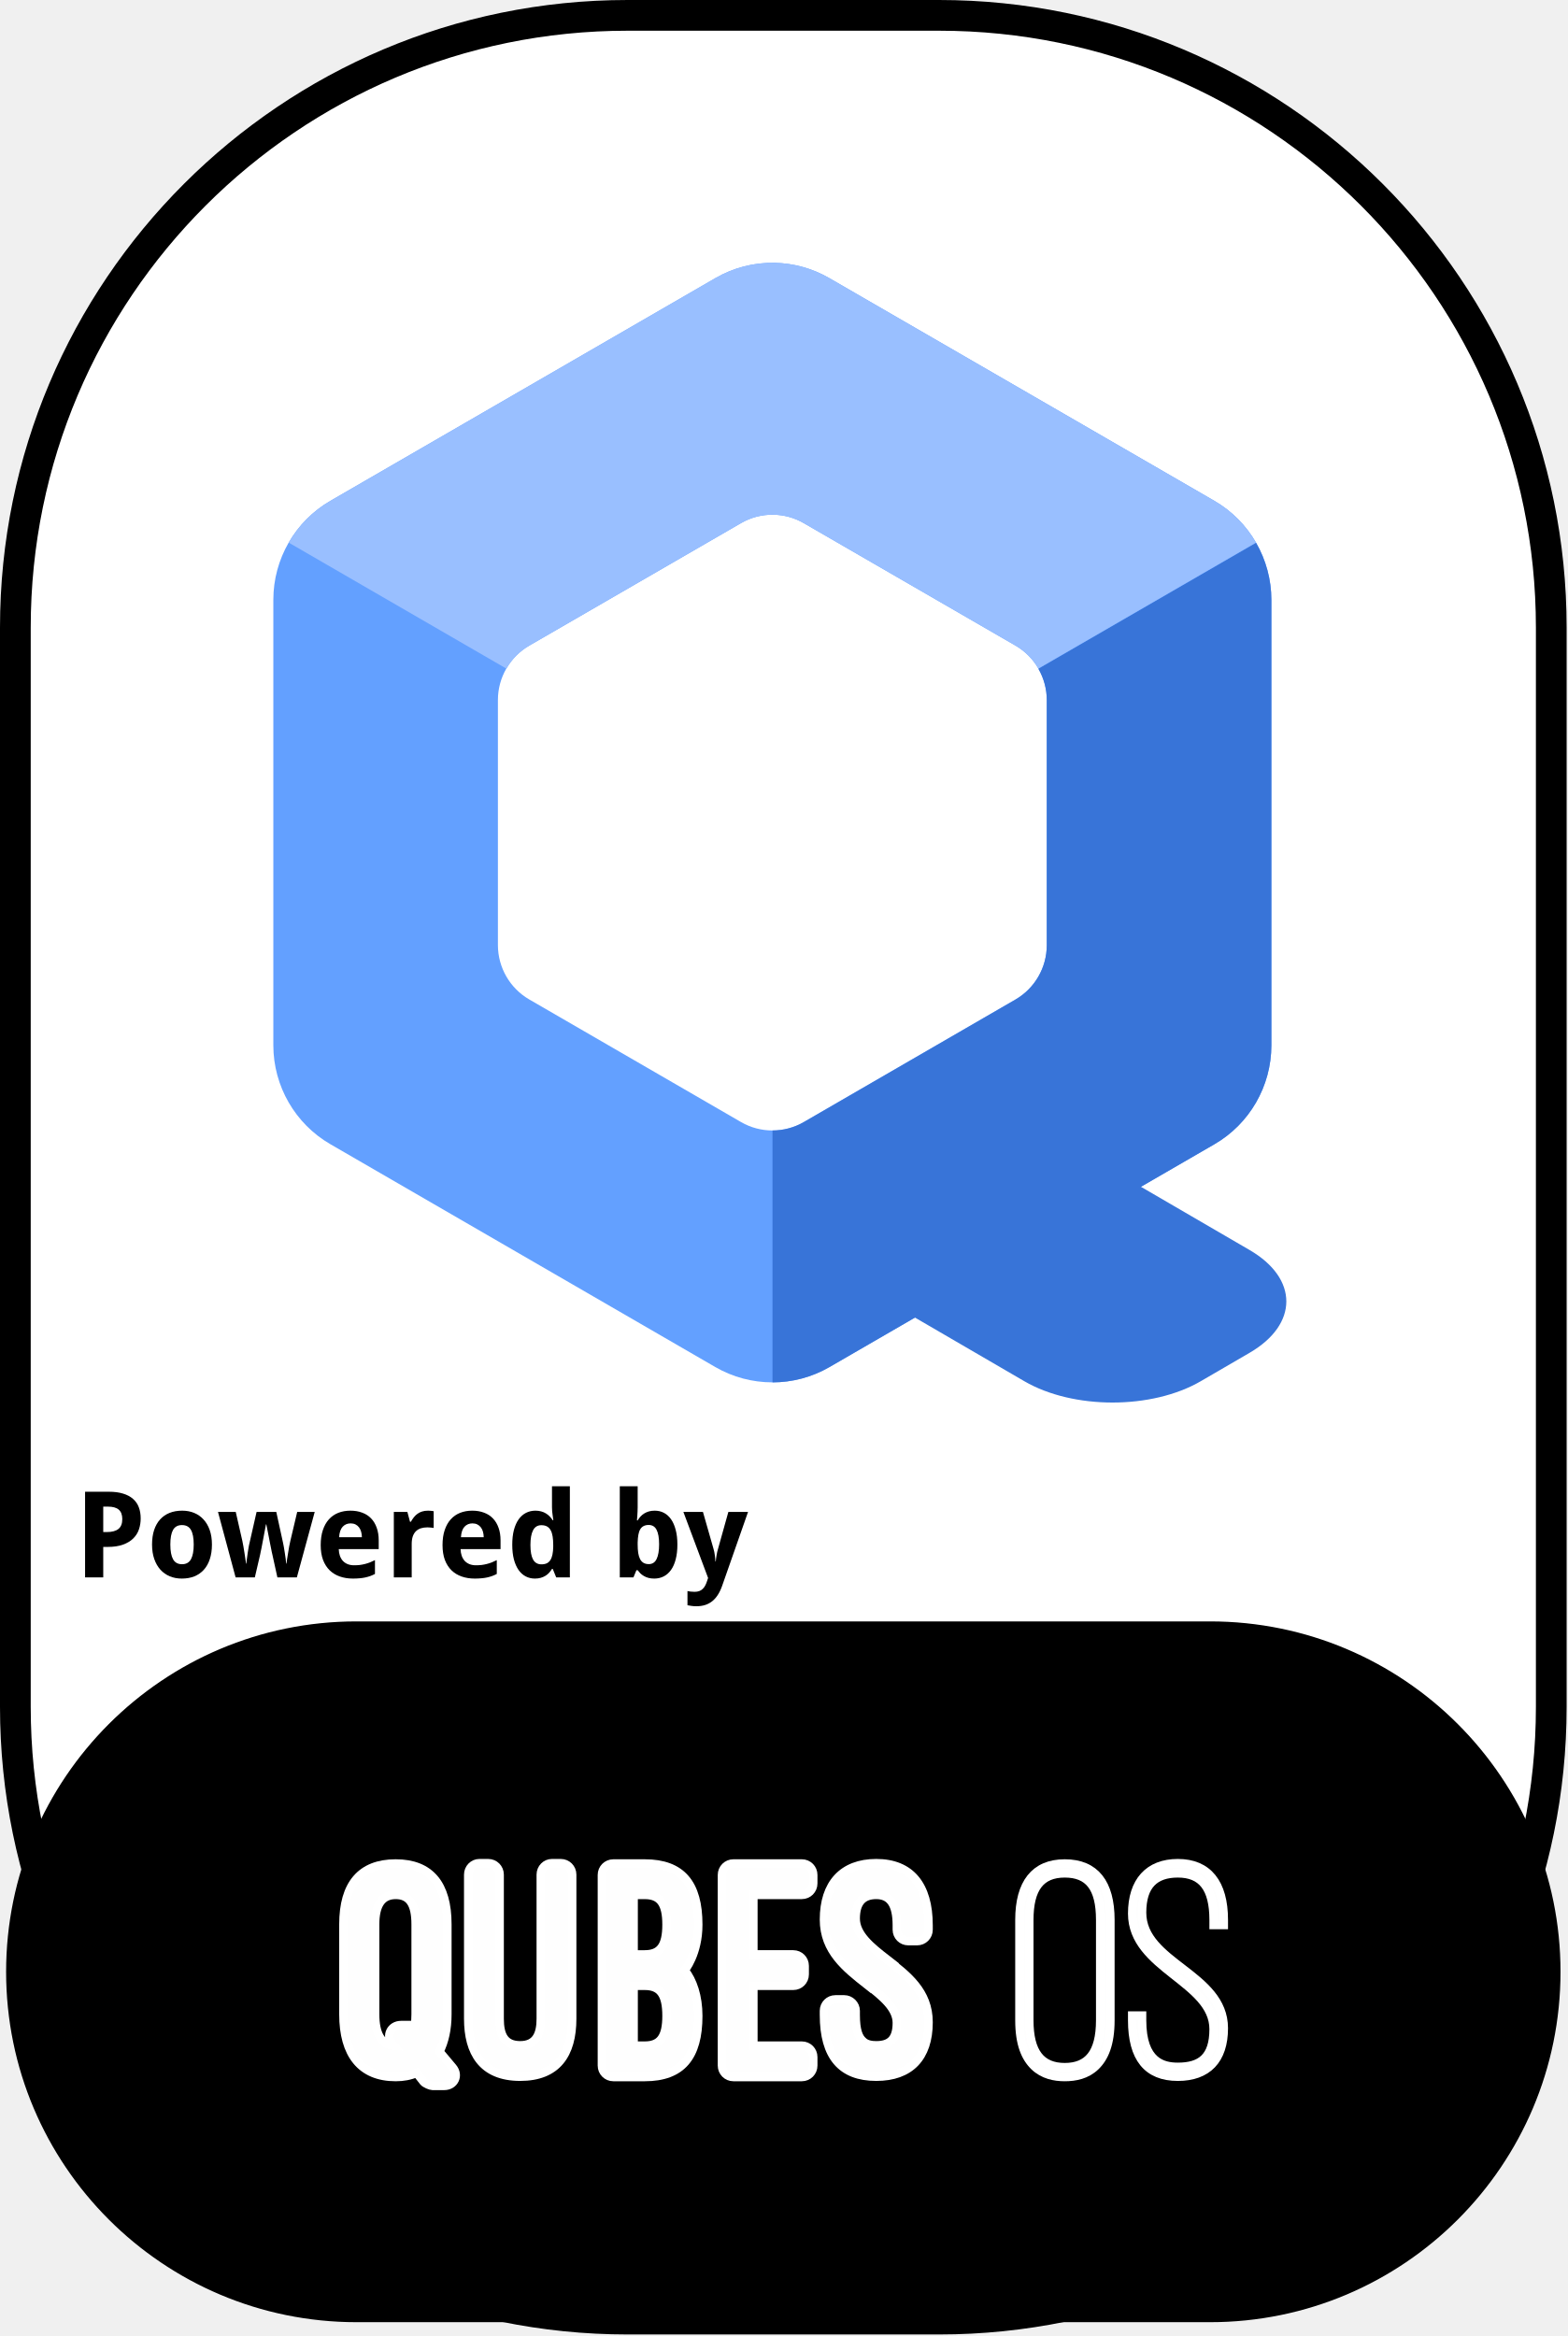
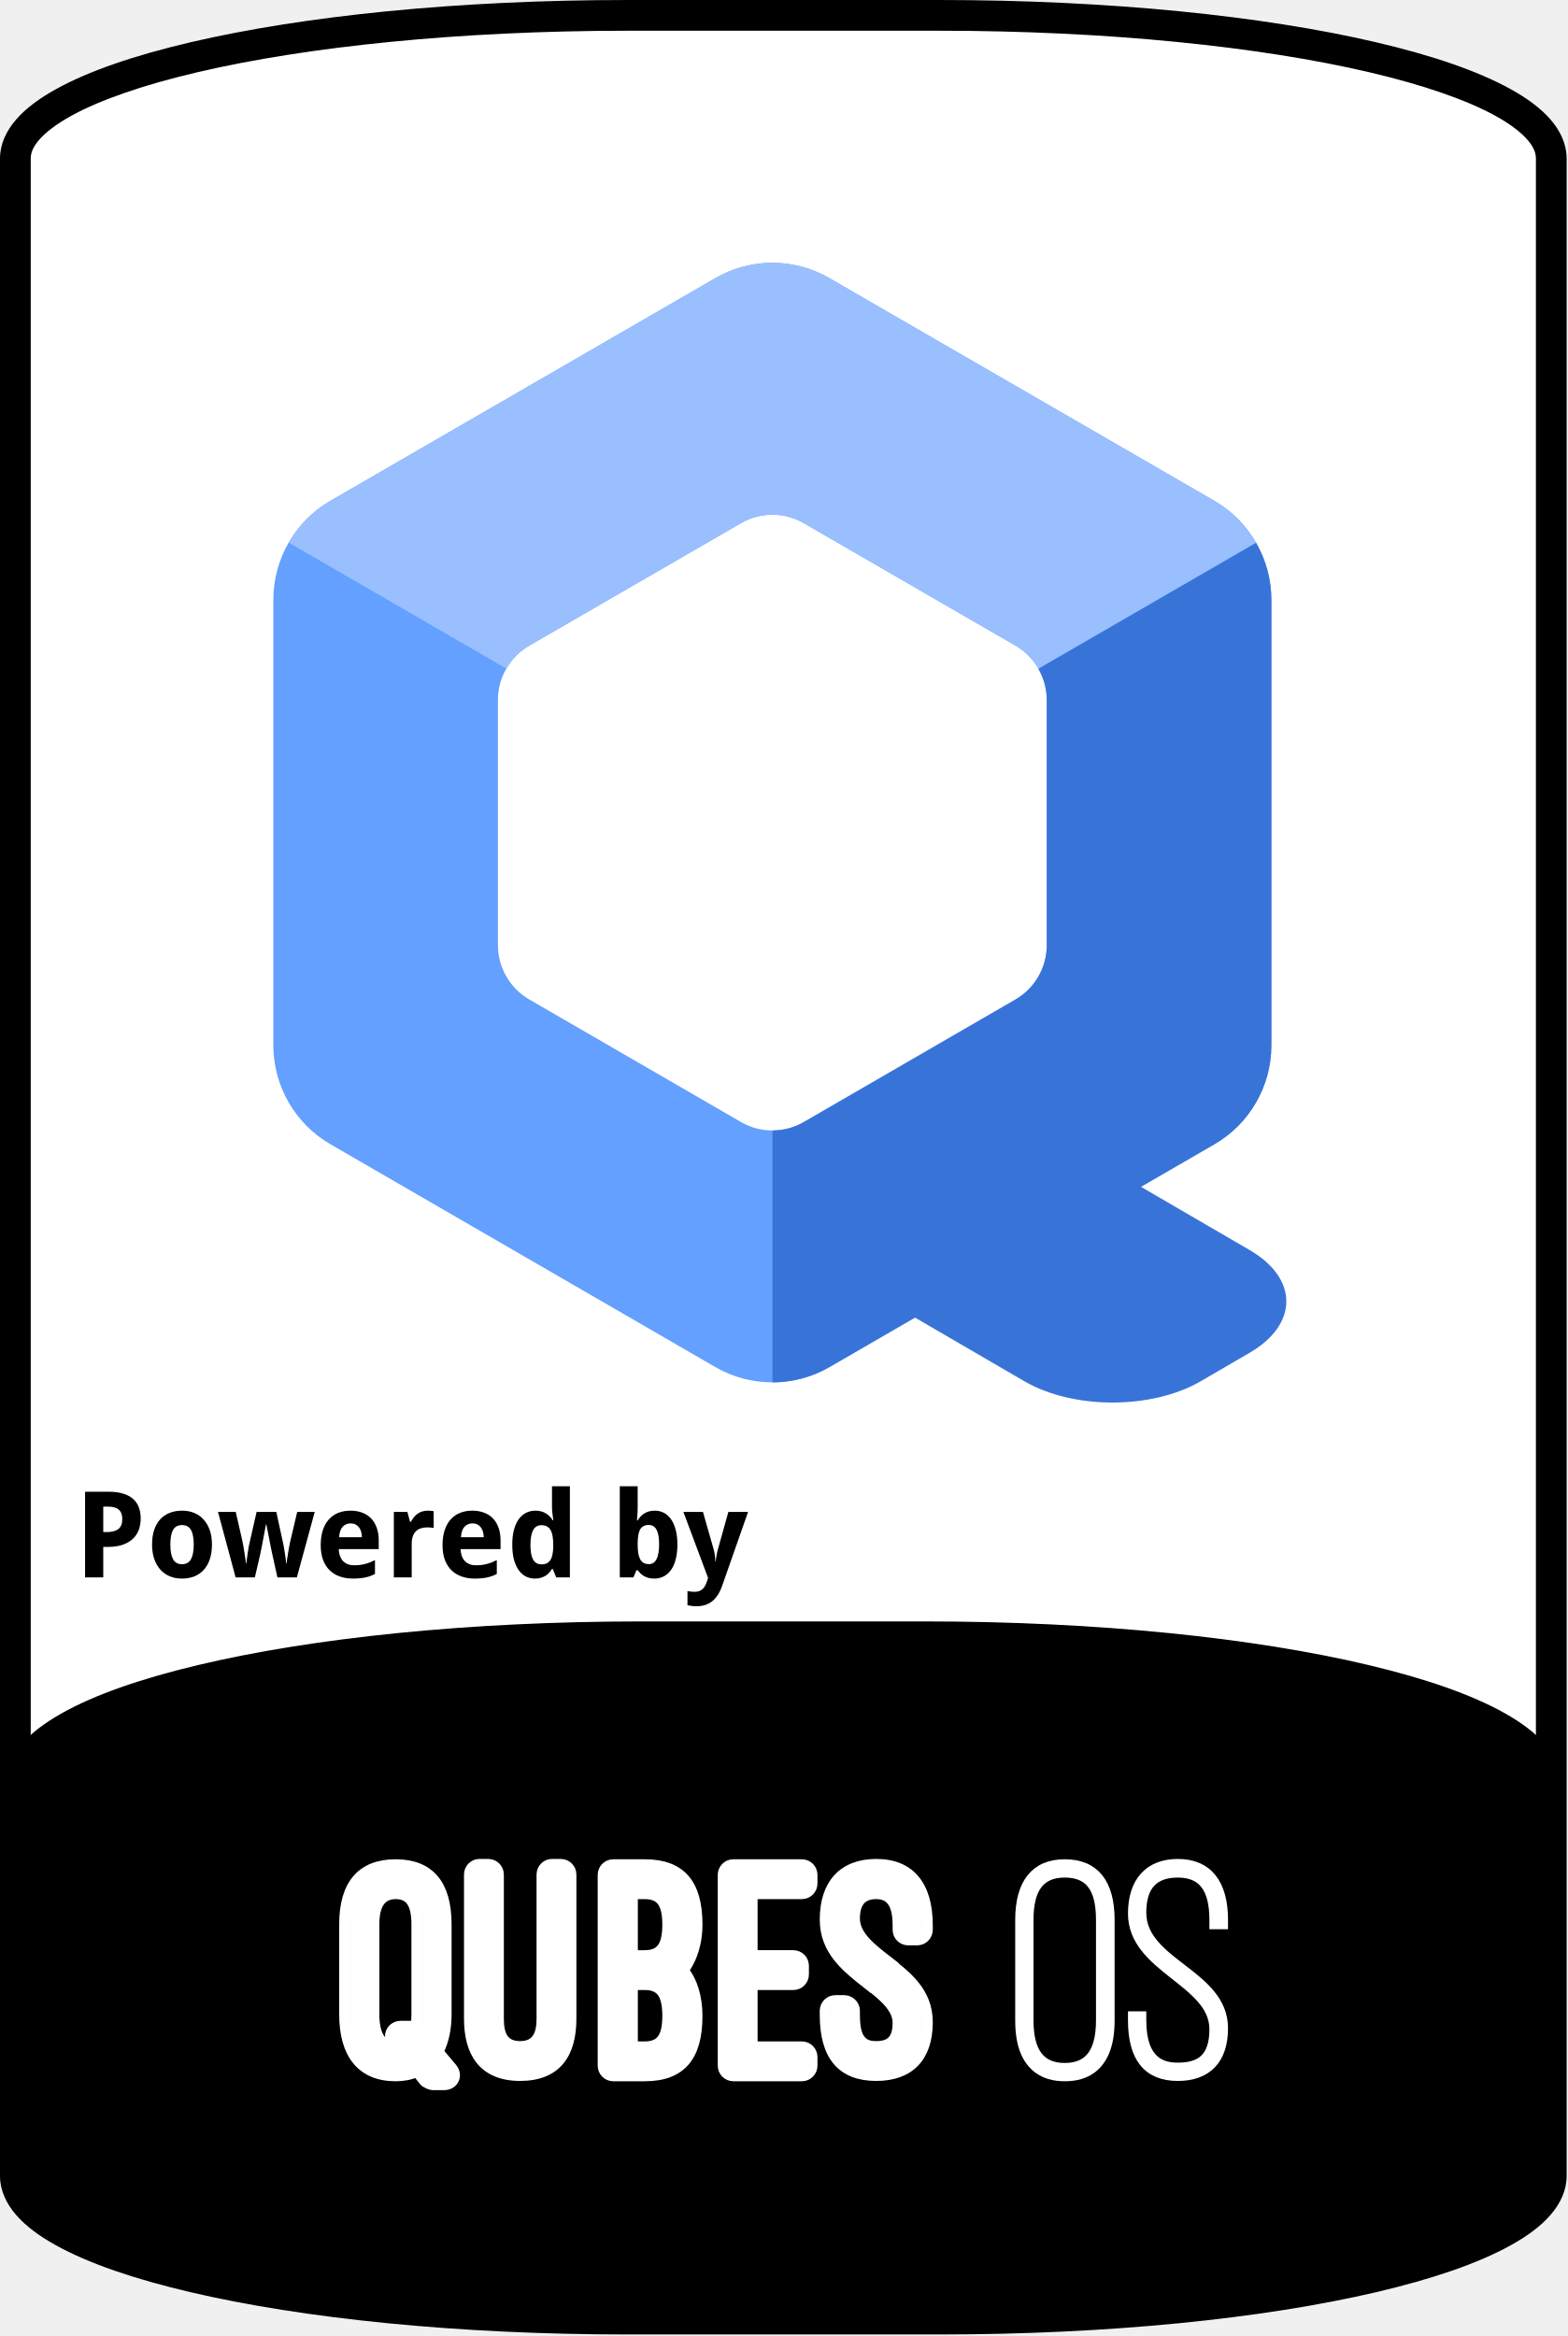
- <svg xmlns="http://www.w3.org/2000/svg" width="100%" height="100%" viewBox="0 0 907 1352" version="1.1" xml:space="preserve" style="fill-rule:evenodd;clip-rule:evenodd;stroke-linejoin:round;">
+ <svg xmlns="http://www.w3.org/2000/svg" width="100%" height="100%" viewBox="0 0 907 1352" version="1.1" xml:space="preserve" style="fill-rule:evenodd;clip-rule:evenodd;">
  <rect id="Qubes-OS" x="-0" y="0" width="906.667" height="1351.11" style="fill:none;" />
  <clipPath id="_clip1">
    <rect x="-0" y="0" width="906.667" height="1351.11" />
  </clipPath>
  <g clip-path="url(#_clip1)">
-     <g id="READ-ME">
-       <path id="Frame" d="M897.778,363.221c-0,-195.561 -158.771,-354.332 -354.333,-354.332l-180.224,-0c-195.561,-0 -354.332,158.771 -354.332,354.332l-0,624.669c-0,195.561 158.771,354.332 354.332,354.332l180.224,0c195.562,0 354.333,-158.771 354.333,-354.332l-0,-624.669Z" style="fill:#fff;stroke:#000;stroke-width:17.78px;" />
-       <path id="Bottom" d="M895.371,1141.21c-0,-107.643 -87.393,-195.036 -195.036,-195.036l-494.004,0c-107.643,0 -195.035,87.393 -195.035,195.036c-0,107.643 87.392,195.036 195.035,195.036l494.004,-0c107.643,-0 195.036,-87.393 195.036,-195.036Z" style="stroke:#000;stroke-width:15.52px;" />
+     <g>
+       <g id="Frame">
+         <path id="path36023" d="M363.226,8.892l180.223,-0c196.3,-0 354.331,36.928 354.331,82.799l0,1167.73c0,45.871 -158.031,82.8 -354.331,82.8l-180.223,-0c-196.299,-0 -354.331,-36.929 -354.331,-82.8l0,-1167.73c0,-45.871 158.032,-82.799 354.331,-82.799Z" style="fill:#fff;fill-rule:nonzero;" />
+         <path id="path36025" d="M363.234,0c-98.707,0 -187.781,9.234 -252.806,24.429c-32.512,7.598 -58.999,16.618 -78.086,27.198c-9.544,5.29 -17.286,10.978 -22.976,17.509c-5.69,6.53 -9.366,14.275 -9.366,22.561l-0,1167.72c-0,8.285 3.676,16.03 9.366,22.56c5.69,6.531 13.432,12.219 22.976,17.509c19.087,10.581 45.574,19.6 78.086,27.198c65.025,15.195 154.099,24.429 252.806,24.429l180.209,0c98.707,0 187.781,-9.234 252.806,-24.429c32.512,-7.598 58.999,-16.617 78.086,-27.198c9.544,-5.29 17.286,-10.978 22.976,-17.509c5.69,-6.53 9.366,-14.275 9.366,-22.56l-0,-1167.72c-0,-8.286 -3.676,-16.031 -9.366,-22.561c-5.69,-6.531 -13.432,-12.219 -22.976,-17.509c-19.087,-10.58 -45.574,-19.6 -78.086,-27.198c-65.025,-15.195 -154.099,-24.429 -252.806,-24.429l-180.209,0Zm-0,17.786l180.209,-0c97.593,-0 185.703,9.231 248.769,23.968c31.533,7.368 56.818,16.176 73.496,25.421c8.339,4.622 14.481,9.365 18.201,13.633c3.719,4.269 4.982,7.706 4.982,10.889l0,1167.72c0,3.182 -1.263,6.619 -4.982,10.888c-3.72,4.269 -9.862,9.011 -18.201,13.633c-16.678,9.245 -41.963,18.053 -73.496,25.421c-63.066,14.738 -151.176,23.969 -248.769,23.969l-180.209,-0c-97.593,-0 -185.703,-9.231 -248.769,-23.969c-31.533,-7.368 -56.818,-16.176 -73.496,-25.421c-8.339,-4.622 -14.481,-9.364 -18.201,-13.633c-3.719,-4.269 -4.982,-7.706 -4.982,-10.888l-0,-1167.72c-0,-3.183 1.263,-6.62 4.982,-10.889c3.72,-4.268 9.862,-9.011 18.201,-13.633c16.678,-9.245 41.963,-18.053 73.496,-25.421c63.066,-14.737 151.176,-23.968 248.769,-23.968Z" style="fill-rule:nonzero;" />
+       </g>
+       <g id="Bottom">
+         <path id="path35979" d="M371.606,946.173l163.464,0c199.608,0 360.304,38.151 360.304,85.54l-0,218.99c-0,47.389 -160.696,85.54 -360.304,85.54l-163.464,-0c-199.609,-0 -360.304,-38.151 -360.304,-85.54l-0,-218.99c-0,-47.389 160.695,-85.54 360.304,-85.54Z" style="fill-rule:nonzero;" />
+         <path id="path35981" d="M371.607,938.419c-100.298,0 -190.804,9.547 -256.796,25.214c-32.996,7.833 -59.838,17.123 -79.078,27.958c-19.241,10.836 -32.18,23.883 -32.18,40.116l-0,218.988c-0,16.233 12.939,29.303 32.18,40.139c19.24,10.835 46.082,20.125 79.078,27.958c65.992,15.667 156.498,25.214 256.796,25.214l163.463,0c100.298,0 190.804,-9.547 256.796,-25.214c32.996,-7.833 59.838,-17.123 79.078,-27.958c19.241,-10.836 32.18,-23.906 32.18,-40.139l0,-218.988c0,-16.233 -12.939,-29.28 -32.18,-40.116c-19.24,-10.835 -46.082,-20.125 -79.078,-27.958c-65.992,-15.667 -156.498,-25.214 -256.796,-25.214l-163.463,0Zm0,15.525l163.463,-0c99.309,-0 188.962,9.52 253.22,24.775c32.129,7.628 57.914,16.745 75.042,26.39c17.127,9.646 24.291,19.137 24.291,26.598l-0,218.988c-0,7.461 -7.164,16.952 -24.291,26.598c-17.128,9.645 -42.913,18.762 -75.042,26.39c-64.258,15.255 -153.911,24.798 -253.22,24.798l-163.463,0c-99.309,0 -188.962,-9.543 -253.22,-24.798c-32.129,-7.628 -57.914,-16.745 -75.042,-26.39c-17.127,-9.646 -24.291,-19.137 -24.291,-26.598l0,-218.988c0,-7.461 7.164,-16.952 24.291,-26.598c17.128,-9.645 42.913,-18.762 75.042,-26.39c64.258,-15.255 153.911,-24.775 253.22,-24.775Z" style="fill-rule:nonzero;" />
+       </g>
      <g id="Powered-By">
-         <path id="path12547" d="M59.75,886.702l2.069,0c2.962,0 5.189,-0.588 6.681,-1.763c1.515,-1.176 2.272,-3.087 2.272,-5.732c-0,-2.464 -0.678,-4.284 -2.035,-5.46c-1.334,-1.176 -3.436,-1.763 -6.308,-1.763l-2.679,-0l0,14.718Zm21.671,-7.868c-0,2.171 -0.328,4.251 -0.984,6.24c-0.655,1.99 -1.741,3.742 -3.255,5.257c-1.493,1.515 -3.471,2.724 -5.935,3.628c-2.442,0.905 -5.472,1.357 -9.089,1.357l-2.408,-0l0,17.635l-10.513,-0l0,-49.581l13.769,-0c3.188,-0 5.935,0.362 8.241,1.085c2.328,0.701 4.239,1.718 5.731,3.052c1.515,1.312 2.634,2.928 3.358,4.85c0.723,1.899 1.085,4.058 1.085,6.477l-0,0Z" style="fill-rule:nonzero;" />
-         <path id="path12549" d="M98.581,893.926c-0,3.775 0.531,6.624 1.594,8.546c1.062,1.899 2.792,2.848 5.189,2.848c2.373,0 4.092,-0.96 5.154,-2.882c1.063,-1.922 1.594,-4.759 1.594,-8.512c0,-3.776 -0.531,-6.591 -1.594,-8.445c-1.062,-1.876 -2.803,-2.815 -5.222,-2.815c-2.374,0 -4.093,0.939 -5.155,2.815c-1.04,1.854 -1.56,4.669 -1.56,8.445Zm24.078,-0c0,3.165 -0.407,5.968 -1.221,8.41c-0.791,2.442 -1.944,4.499 -3.459,6.172c-1.492,1.673 -3.323,2.951 -5.494,3.832c-2.148,0.86 -4.567,1.289 -7.257,1.289c-2.51,0 -4.816,-0.429 -6.918,-1.289c-2.103,-0.881 -3.923,-2.159 -5.46,-3.832c-1.515,-1.673 -2.702,-3.73 -3.561,-6.172c-0.859,-2.442 -1.289,-5.245 -1.289,-8.41c-0,-3.143 0.396,-5.935 1.187,-8.377c0.814,-2.442 1.967,-4.488 3.459,-6.138c1.515,-1.673 3.346,-2.939 5.494,-3.799c2.148,-0.859 4.578,-1.288 7.291,-1.288c2.51,-0 4.816,0.429 6.919,1.288c2.102,0.86 3.911,2.126 5.426,3.799c1.537,1.65 2.735,3.696 3.595,6.138c0.859,2.442 1.288,5.234 1.288,8.377Z" style="fill-rule:nonzero;" />
-         <path id="path12551" d="M160.54,912.951l-2.916,-13.26c-0.091,-0.384 -0.215,-0.927 -0.373,-1.628c-0.136,-0.724 -0.294,-1.526 -0.475,-2.408c-0.181,-0.904 -0.373,-1.854 -0.576,-2.849c-0.181,-1.017 -0.373,-2.023 -0.577,-3.018c-0.452,-2.329 -0.95,-4.838 -1.492,-7.529l-0.204,0c-0.52,2.691 -0.994,5.212 -1.424,7.563c-0.181,0.995 -0.373,2.001 -0.576,3.018c-0.181,1.018 -0.362,1.979 -0.543,2.883c-0.181,0.882 -0.35,1.684 -0.509,2.408c-0.135,0.723 -0.248,1.289 -0.339,1.695l-3.052,13.125l-11.124,-0l-10.208,-37.915l10.276,-0l3.832,16.787c0.204,0.882 0.407,1.944 0.611,3.188c0.226,1.221 0.429,2.464 0.61,3.73c0.204,1.244 0.384,2.431 0.543,3.561c0.158,1.108 0.282,1.99 0.373,2.645l0.203,0c0.023,-0.43 0.068,-0.983 0.136,-1.661c0.09,-0.701 0.192,-1.447 0.305,-2.239c0.113,-0.791 0.226,-1.594 0.339,-2.408c0.136,-0.836 0.26,-1.616 0.373,-2.34c0.136,-0.723 0.249,-1.356 0.339,-1.899c0.113,-0.565 0.204,-0.961 0.272,-1.187l4.137,-18.177l11.395,-0l3.968,18.177c0.113,0.498 0.26,1.267 0.441,2.306c0.181,1.04 0.361,2.16 0.542,3.358c0.204,1.176 0.373,2.329 0.509,3.459c0.136,1.108 0.215,1.978 0.237,2.611l0.204,0c0.068,-0.565 0.181,-1.402 0.339,-2.509c0.181,-1.108 0.373,-2.295 0.576,-3.561c0.204,-1.289 0.419,-2.566 0.645,-3.832c0.249,-1.266 0.475,-2.34 0.678,-3.222l3.968,-16.787l10.14,-0l-10.343,37.915l-11.26,-0Z" style="fill-rule:nonzero;" />
-         <path id="path12553" d="M202.898,881.683c-1.831,-0 -3.357,0.644 -4.578,1.933c-1.198,1.289 -1.888,3.312 -2.069,6.07l13.192,0c-0.023,-1.153 -0.169,-2.215 -0.441,-3.187c-0.271,-0.973 -0.678,-1.809 -1.22,-2.51c-0.543,-0.724 -1.221,-1.289 -2.035,-1.696c-0.814,-0.407 -1.764,-0.61 -2.849,-0.61l0,-0Zm1.323,31.946c-2.713,0 -5.212,-0.395 -7.495,-1.187c-2.284,-0.791 -4.251,-1.978 -5.901,-3.561c-1.65,-1.605 -2.939,-3.617 -3.866,-6.036c-0.905,-2.442 -1.357,-5.302 -1.357,-8.58c0,-3.324 0.419,-6.229 1.255,-8.716c0.837,-2.487 2.001,-4.556 3.493,-6.206c1.515,-1.673 3.324,-2.928 5.426,-3.765c2.126,-0.836 4.477,-1.254 7.054,-1.254c2.51,-0 4.771,0.384 6.783,1.152c2.035,0.747 3.753,1.855 5.155,3.324c1.424,1.47 2.509,3.278 3.255,5.426c0.769,2.125 1.153,4.567 1.153,7.325l0,5.019l-23.128,0c0.044,1.447 0.271,2.759 0.678,3.934c0.429,1.153 1.017,2.137 1.763,2.951c0.769,0.791 1.685,1.402 2.747,1.831c1.086,0.43 2.318,0.645 3.697,0.645c1.153,0 2.238,-0.057 3.256,-0.17c1.04,-0.136 2.046,-0.328 3.018,-0.576c0.972,-0.249 1.933,-0.554 2.882,-0.916c0.95,-0.384 1.922,-0.825 2.917,-1.322l-0,8.003c-0.904,0.475 -1.82,0.882 -2.747,1.221c-0.904,0.317 -1.865,0.588 -2.883,0.814c-1.017,0.226 -2.114,0.384 -3.289,0.475c-1.176,0.113 -2.465,0.17 -3.866,0.17l-0,-0.001Z" style="fill-rule:nonzero;" />
-         <path id="path12555" d="M247.698,874.324c0.271,-0 0.565,0.011 0.881,0.035c0.339,0 0.656,0.024 0.95,0.071c0.316,0.024 0.599,0.059 0.848,0.106c0.271,0.024 0.474,0.059 0.61,0.107l-0,9.699c-0.181,-0.047 -0.43,-0.093 -0.746,-0.136c-0.317,-0.047 -0.656,-0.083 -1.018,-0.106c-0.339,-0.048 -0.678,-0.071 -1.017,-0.071c-0.339,-0.024 -0.622,-0.036 -0.848,-0.036c-1.334,0 -2.566,0.17 -3.696,0.509c-1.108,0.34 -2.069,0.894 -2.883,1.662c-0.791,0.747 -1.413,1.741 -1.865,2.984c-0.43,1.221 -0.645,2.725 -0.645,4.511l0,19.297l-10.343,-0l-0,-37.915l7.834,-0l1.526,5.697l0.509,0c0.542,-0.972 1.13,-1.854 1.763,-2.645c0.633,-0.791 1.334,-1.458 2.103,-2.001c0.791,-0.565 1.673,-0.995 2.645,-1.289c0.995,-0.316 2.125,-0.475 3.391,-0.475l0.001,-0.004Z" style="fill-rule:nonzero;" />
-         <path id="path12557" d="M273.404,881.683c-1.832,-0 -3.358,0.644 -4.579,1.933c-1.198,1.289 -1.887,3.312 -2.068,6.07l13.192,0c-0.023,-1.153 -0.17,-2.215 -0.441,-3.187c-0.271,-0.973 -0.678,-1.809 -1.221,-2.51c-0.542,-0.724 -1.221,-1.289 -2.035,-1.696c-0.813,-0.407 -1.763,-0.61 -2.848,-0.61l-0,-0Zm1.322,31.946c-2.713,0 -5.211,-0.395 -7.494,-1.187c-2.284,-0.791 -4.251,-1.978 -5.901,-3.561c-1.651,-1.605 -2.94,-3.617 -3.866,-6.036c-0.905,-2.442 -1.357,-5.302 -1.357,-8.58c-0,-3.324 0.418,-6.229 1.255,-8.716c0.836,-2.487 2.001,-4.556 3.493,-6.206c1.515,-1.673 3.323,-2.928 5.426,-3.765c2.125,-0.836 4.477,-1.254 7.054,-1.254c2.51,-0 4.77,0.384 6.783,1.152c2.034,0.747 3.753,1.855 5.154,3.324c1.425,1.47 2.51,3.278 3.256,5.426c0.769,2.125 1.153,4.567 1.153,7.325l0,5.019l-23.129,0c0.045,1.447 0.271,2.759 0.679,3.934c0.429,1.153 1.017,2.137 1.763,2.951c0.769,0.791 1.684,1.402 2.747,1.831c1.085,0.43 2.317,0.645 3.697,0.645c1.153,0 2.238,-0.057 3.255,-0.17c1.04,-0.136 2.046,-0.328 3.018,-0.576c0.973,-0.249 1.934,-0.554 2.883,-0.916c0.95,-0.384 1.922,-0.825 2.917,-1.322l-0,8.003c-0.905,0.475 -1.82,0.882 -2.747,1.221c-0.905,0.317 -1.866,0.588 -2.883,0.814c-1.017,0.226 -2.114,0.384 -3.29,0.475c-1.175,0.113 -2.464,0.17 -3.866,0.17l0,-0.001Z" style="fill-rule:nonzero;" />
-         <path id="path12559" d="M309.589,913.629c-1.944,0 -3.719,-0.418 -5.324,-1.255c-1.605,-0.836 -2.985,-2.068 -4.138,-3.696c-1.153,-1.651 -2.057,-3.697 -2.713,-6.138c-0.633,-2.442 -0.949,-5.268 -0.949,-8.479c-0,-3.255 0.316,-6.104 0.949,-8.546c0.656,-2.464 1.572,-4.522 2.747,-6.172c1.199,-1.673 2.623,-2.928 4.273,-3.765c1.651,-0.836 3.471,-1.254 5.46,-1.254c1.221,-0 2.34,0.146 3.358,0.44c1.017,0.272 1.933,0.668 2.747,1.187c0.814,0.498 1.537,1.086 2.17,1.764c0.656,0.656 1.232,1.379 1.73,2.17l0.339,0c-0.136,-0.882 -0.26,-1.775 -0.373,-2.679c-0.113,-0.769 -0.215,-1.582 -0.305,-2.442c-0.068,-0.882 -0.102,-1.695 -0.102,-2.442l0,-12.141l10.344,0l-0,52.77l-7.902,-0l-2.001,-4.918l-0.441,0c-0.475,0.769 -1.017,1.503 -1.628,2.205c-0.61,0.677 -1.323,1.265 -2.136,1.763c-0.792,0.498 -1.696,0.893 -2.713,1.187c-0.995,0.294 -2.126,0.44 -3.392,0.44l0,0.001Zm3.765,-8.241c1.22,0 2.26,-0.203 3.12,-0.61c0.859,-0.43 1.548,-1.063 2.068,-1.899c0.543,-0.86 0.939,-1.922 1.187,-3.188c0.272,-1.266 0.419,-2.747 0.441,-4.443l0,-1.12c0,-1.831 -0.113,-3.459 -0.339,-4.883c-0.226,-1.425 -0.599,-2.612 -1.119,-3.561c-0.52,-0.972 -1.221,-1.707 -2.103,-2.204c-0.881,-0.498 -1.989,-0.747 -3.323,-0.747c-2.171,0 -3.764,0.984 -4.782,2.951c-1.017,1.944 -1.526,4.781 -1.526,8.512c0,3.73 0.509,6.534 1.526,8.41c1.04,1.854 2.657,2.781 4.85,2.781l-0,0.001Z" style="fill-rule:nonzero;" />
-         <path id="path12561" d="M378.908,874.324c1.944,-0 3.719,0.418 5.324,1.254c1.606,0.837 2.985,2.08 4.138,3.731c1.153,1.65 2.046,3.697 2.679,6.138c0.656,2.442 0.983,5.268 0.983,8.479c0,3.255 -0.327,6.115 -0.983,8.58c-0.633,2.441 -1.538,4.487 -2.713,6.138c-1.176,1.65 -2.589,2.894 -4.239,3.73c-1.651,0.837 -3.471,1.255 -5.46,1.255c-1.266,0 -2.397,-0.136 -3.392,-0.407c-0.972,-0.272 -1.842,-0.634 -2.611,-1.086c-0.769,-0.452 -1.447,-0.96 -2.035,-1.526c-0.565,-0.588 -1.085,-1.198 -1.56,-1.831l-0.712,-0l-1.73,4.171l-7.901,0l-0,-52.769l10.343,0l0,12.277c0,0.746 -0.022,1.56 -0.067,2.442c-0.045,0.859 -0.09,1.661 -0.136,2.407c-0.068,0.882 -0.135,1.764 -0.203,2.646l0.407,-0c0.474,-0.792 1.017,-1.526 1.627,-2.205c0.611,-0.678 1.312,-1.266 2.103,-1.763c0.814,-0.52 1.73,-0.927 2.747,-1.221c1.017,-0.294 2.148,-0.441 3.391,-0.441l-0,0.001Zm-3.493,8.275c-1.153,-0 -2.137,0.215 -2.951,0.644c-0.791,0.408 -1.435,1.029 -1.933,1.866c-0.497,0.836 -0.859,1.899 -1.085,3.188c-0.226,1.266 -0.362,2.746 -0.407,4.442l0,1.12c0,1.831 0.102,3.459 0.305,4.883c0.226,1.425 0.588,2.623 1.086,3.595c0.497,0.95 1.153,1.673 1.967,2.171c0.836,0.497 1.865,0.746 3.086,0.746c2.057,-0 3.561,-0.972 4.51,-2.917c0.972,-1.967 1.458,-4.815 1.458,-8.546c0,-3.73 -0.486,-6.522 -1.458,-8.376c-0.949,-1.877 -2.476,-2.815 -4.578,-2.815l-0,-0.001Z" style="fill-rule:nonzero;" />
-         <path id="path12563" d="M395.492,875.036l11.327,-0l6.104,21.331c0.361,1.176 0.621,2.431 0.779,3.765c0.182,1.334 0.295,2.532 0.339,3.594l0.204,0c0.047,-0.519 0.104,-1.096 0.17,-1.729c0.09,-0.633 0.192,-1.278 0.304,-1.933c0.114,-0.656 0.238,-1.3 0.374,-1.933c0.158,-0.656 0.316,-1.244 0.474,-1.764l5.969,-21.331l11.395,-0l-14.99,42.764c-1.401,4.002 -3.312,6.975 -5.731,8.92c-2.419,1.944 -5.449,2.916 -9.089,2.916c-1.175,0 -2.193,-0.068 -3.052,-0.203c-0.859,-0.113 -1.594,-0.238 -2.204,-0.373l-0,-8.207c0.475,0.113 1.074,0.215 1.797,0.305c0.724,0.09 1.481,0.135 2.272,0.135c1.086,0 2.013,-0.146 2.781,-0.44c0.769,-0.294 1.425,-0.712 1.967,-1.255c0.565,-0.52 1.04,-1.153 1.425,-1.899c0.407,-0.747 0.757,-1.583 1.051,-2.51l0.645,-1.899l-14.311,-38.254Z" style="fill-rule:nonzero;" />
+         <path id="path12547" d="M59.756,886.701l2.069,0c2.962,0 5.189,-0.588 6.681,-1.763c1.515,-1.176 2.272,-3.086 2.272,-5.732c-0,-2.464 -0.678,-4.284 -2.035,-5.46c-1.334,-1.175 -3.436,-1.763 -6.308,-1.763l-2.679,-0l0,14.718Zm21.671,-7.868c-0,2.171 -0.328,4.251 -0.984,6.24c-0.656,1.99 -1.741,3.742 -3.256,5.257c-1.492,1.515 -3.47,2.724 -5.934,3.629c-2.442,0.904 -5.472,1.356 -9.089,1.356l-2.408,0l0,17.635l-10.513,-0l0,-49.581l13.769,-0c3.188,-0 5.935,0.362 8.241,1.085c2.328,0.701 4.239,1.719 5.731,3.053c1.515,1.311 2.634,2.927 3.357,4.849c0.724,1.899 1.086,4.058 1.086,6.478l-0,-0.001Z" style="fill-rule:nonzero;" />
+         <path id="path12549" d="M98.587,893.925c-0,3.775 0.531,6.624 1.594,8.546c1.062,1.899 2.792,2.848 5.188,2.848c2.374,0 4.093,-0.96 5.155,-2.882c1.063,-1.922 1.594,-4.759 1.594,-8.512c0,-3.776 -0.531,-6.591 -1.594,-8.445c-1.062,-1.876 -2.803,-2.814 -5.223,-2.814c-2.373,-0 -4.092,0.938 -5.154,2.814c-1.04,1.854 -1.56,4.669 -1.56,8.445Zm24.078,-0c0,3.165 -0.407,5.968 -1.221,8.41c-0.791,2.442 -1.944,4.499 -3.459,6.172c-1.492,1.673 -3.323,2.951 -5.494,3.833c-2.148,0.859 -4.567,1.288 -7.257,1.288c-2.51,0 -4.816,-0.429 -6.919,-1.288c-2.102,-0.882 -3.922,-2.16 -5.46,-3.833c-1.514,-1.673 -2.701,-3.73 -3.56,-6.172c-0.86,-2.442 -1.289,-5.245 -1.289,-8.41c-0,-3.143 0.395,-5.935 1.187,-8.377c0.814,-2.442 1.967,-4.488 3.459,-6.138c1.515,-1.673 3.346,-2.939 5.494,-3.798c2.148,-0.86 4.578,-1.289 7.291,-1.289c2.51,-0 4.816,0.429 6.918,1.289c2.103,0.859 3.912,2.125 5.427,3.798c1.537,1.65 2.735,3.696 3.594,6.138c0.859,2.442 1.289,5.234 1.289,8.377Z" style="fill-rule:nonzero;" />
+         <path id="path12551" d="M160.546,912.95l-2.917,-13.26c-0.09,-0.384 -0.214,-0.927 -0.373,-1.628c-0.135,-0.724 -0.293,-1.526 -0.474,-2.408c-0.181,-0.904 -0.373,-1.854 -0.577,-2.848c-0.181,-1.018 -0.373,-2.024 -0.576,-3.019c-0.453,-2.328 -0.95,-4.838 -1.492,-7.528l-0.204,-0c-0.52,2.69 -0.995,5.211 -1.424,7.562c-0.181,0.995 -0.373,2.001 -0.577,3.019c-0.181,1.017 -0.362,1.978 -0.542,2.882c-0.181,0.882 -0.351,1.684 -0.509,2.408c-0.136,0.723 -0.249,1.289 -0.339,1.696l-3.052,13.124l-11.124,-0l-10.208,-37.915l10.276,0l3.832,16.787c0.203,0.882 0.407,1.944 0.61,3.188c0.226,1.221 0.43,2.464 0.611,3.73c0.203,1.244 0.384,2.431 0.542,3.561c0.159,1.108 0.283,1.99 0.373,2.645l0.204,0c0.023,-0.429 0.068,-0.983 0.136,-1.661c0.09,-0.701 0.192,-1.447 0.305,-2.239c0.113,-0.791 0.226,-1.593 0.339,-2.407c0.135,-0.837 0.26,-1.617 0.373,-2.34c0.136,-0.724 0.249,-1.357 0.339,-1.9c0.113,-0.565 0.204,-0.961 0.271,-1.187l4.138,-18.177l11.395,0l3.967,18.177c0.113,0.498 0.26,1.267 0.441,2.307c0.181,1.04 0.362,2.159 0.543,3.357c0.203,1.176 0.373,2.329 0.509,3.459c0.135,1.108 0.214,1.978 0.237,2.611l0.203,0c0.068,-0.565 0.181,-1.401 0.34,-2.509c0.18,-1.108 0.373,-2.295 0.576,-3.561c0.203,-1.289 0.418,-2.566 0.644,-3.832c0.249,-1.266 0.475,-2.34 0.679,-3.222l3.968,-16.787l10.14,0l-10.344,37.915l-11.259,-0Z" style="fill-rule:nonzero;" />
+         <path id="path12553" d="M202.903,881.682c-1.831,0 -3.357,0.644 -4.578,1.933c-1.198,1.289 -1.888,3.312 -2.068,6.071l13.192,-0c-0.023,-1.153 -0.17,-2.216 -0.441,-3.188c-0.272,-0.972 -0.678,-1.809 -1.221,-2.51c-0.543,-0.723 -1.221,-1.289 -2.035,-1.695c-0.814,-0.408 -1.763,-0.611 -2.849,-0.611l0,0Zm1.323,31.946c-2.713,0 -5.211,-0.395 -7.495,-1.187c-2.283,-0.791 -4.25,-1.978 -5.901,-3.561c-1.65,-1.605 -2.939,-3.617 -3.866,-6.036c-0.904,-2.442 -1.356,-5.302 -1.356,-8.58c-0,-3.324 0.418,-6.229 1.255,-8.716c0.836,-2.487 2,-4.555 3.493,-6.206c1.514,-1.673 3.323,-2.928 5.426,-3.764c2.125,-0.837 4.476,-1.255 7.054,-1.255c2.509,-0 4.77,0.384 6.782,1.153c2.035,0.746 3.753,1.854 5.155,3.323c1.424,1.47 2.51,3.278 3.256,5.426c0.768,2.125 1.153,4.567 1.153,7.325l-0,5.02l-23.129,-0c0.045,1.447 0.271,2.758 0.678,3.934c0.43,1.153 1.018,2.136 1.764,2.95c0.768,0.791 1.684,1.402 2.747,1.831c1.085,0.43 2.317,0.645 3.696,0.645c1.153,0 2.239,-0.057 3.256,-0.17c1.04,-0.135 2.046,-0.328 3.018,-0.576c0.972,-0.249 1.933,-0.554 2.883,-0.916c0.949,-0.384 1.922,-0.825 2.916,-1.322l0,8.003c-0.904,0.475 -1.82,0.882 -2.747,1.221c-0.904,0.317 -1.865,0.588 -2.882,0.814c-1.018,0.226 -2.114,0.384 -3.29,0.475c-1.175,0.113 -2.464,0.17 -3.866,0.17l0,-0.001Z" style="fill-rule:nonzero;" />
+         <path id="path12555" d="M247.703,874.323c0.271,-0 0.565,0.012 0.881,0.035c0.34,0 0.656,0.024 0.95,0.071c0.317,0.024 0.599,0.059 0.848,0.106c0.271,0.024 0.475,0.059 0.61,0.107l0,9.699c-0.181,-0.047 -0.429,-0.093 -0.746,-0.136c-0.316,-0.047 -0.656,-0.083 -1.017,-0.106c-0.339,-0.047 -0.679,-0.071 -1.018,-0.071c-0.339,-0.024 -0.621,-0.036 -0.847,-0.036c-1.334,0 -2.567,0.17 -3.697,0.51c-1.108,0.339 -2.069,0.893 -2.883,1.661c-0.791,0.747 -1.413,1.742 -1.865,2.985c-0.429,1.22 -0.644,2.724 -0.644,4.51l-0,19.297l-10.344,-0l0,-37.915l7.834,-0l1.526,5.697l0.509,0c0.543,-0.972 1.13,-1.854 1.763,-2.645c0.633,-0.791 1.334,-1.458 2.103,-2.001c0.791,-0.565 1.673,-0.995 2.645,-1.289c0.995,-0.316 2.125,-0.474 3.392,-0.474l-0,-0.005Z" style="fill-rule:nonzero;" />
+         <path id="path12557" d="M273.409,881.682c-1.831,0 -3.358,0.644 -4.578,1.933c-1.199,1.289 -1.888,3.312 -2.069,6.071l13.192,-0c-0.023,-1.153 -0.17,-2.216 -0.441,-3.188c-0.271,-0.972 -0.678,-1.809 -1.221,-2.51c-0.542,-0.723 -1.221,-1.289 -2.034,-1.695c-0.814,-0.408 -1.764,-0.611 -2.849,-0.611l-0,0Zm1.322,31.946c-2.713,0 -5.211,-0.395 -7.494,-1.187c-2.284,-0.791 -4.251,-1.978 -5.901,-3.561c-1.651,-1.605 -2.939,-3.617 -3.866,-6.036c-0.905,-2.442 -1.357,-5.302 -1.357,-8.58c0,-3.324 0.418,-6.229 1.255,-8.716c0.836,-2.487 2.001,-4.555 3.493,-6.206c1.515,-1.673 3.323,-2.928 5.426,-3.764c2.125,-0.837 4.477,-1.255 7.054,-1.255c2.51,-0 4.77,0.384 6.783,1.153c2.034,0.746 3.753,1.854 5.154,3.323c1.425,1.47 2.51,3.278 3.256,5.426c0.769,2.125 1.153,4.567 1.153,7.325l0,5.02l-23.129,-0c0.045,1.447 0.271,2.758 0.679,3.934c0.429,1.153 1.017,2.136 1.763,2.95c0.769,0.791 1.685,1.402 2.747,1.831c1.085,0.43 2.318,0.645 3.697,0.645c1.153,0 2.238,-0.057 3.255,-0.17c1.04,-0.135 2.046,-0.328 3.019,-0.576c0.972,-0.249 1.933,-0.554 2.882,-0.916c0.95,-0.384 1.922,-0.825 2.917,-1.322l-0,8.003c-0.905,0.475 -1.82,0.882 -2.747,1.221c-0.905,0.317 -1.865,0.588 -2.883,0.814c-1.017,0.226 -2.114,0.384 -3.289,0.475c-1.176,0.113 -2.465,0.17 -3.867,0.17l0,-0.001Z" style="fill-rule:nonzero;" />
+         <path id="path12559" d="M309.594,913.628c-1.944,0 -3.719,-0.418 -5.324,-1.255c-1.605,-0.836 -2.985,-2.068 -4.138,-3.696c-1.153,-1.651 -2.057,-3.697 -2.713,-6.138c-0.633,-2.442 -0.949,-5.268 -0.949,-8.479c-0,-3.255 0.316,-6.104 0.949,-8.546c0.656,-2.464 1.572,-4.521 2.747,-6.172c1.199,-1.673 2.623,-2.928 4.273,-3.764c1.651,-0.837 3.471,-1.255 5.46,-1.255c1.221,-0 2.34,0.147 3.358,0.44c1.017,0.272 1.933,0.668 2.747,1.187c0.814,0.498 1.537,1.086 2.17,1.764c0.656,0.656 1.232,1.379 1.73,2.17l0.339,0c-0.136,-0.881 -0.26,-1.774 -0.373,-2.679c-0.113,-0.768 -0.215,-1.582 -0.305,-2.442c-0.068,-0.881 -0.102,-1.695 -0.102,-2.441l0,-12.141l10.344,-0l-0,52.769l-7.902,-0l-2.001,-4.918l-0.441,0c-0.475,0.769 -1.018,1.504 -1.628,2.205c-0.61,0.678 -1.323,1.265 -2.136,1.763c-0.792,0.498 -1.696,0.893 -2.714,1.187c-0.994,0.294 -2.125,0.441 -3.391,0.441l0,0Zm3.765,-8.241c1.22,0 2.26,-0.203 3.12,-0.61c0.859,-0.43 1.548,-1.063 2.068,-1.899c0.543,-0.859 0.939,-1.922 1.187,-3.188c0.272,-1.266 0.419,-2.747 0.441,-4.443l0,-1.12c0,-1.831 -0.113,-3.459 -0.339,-4.883c-0.226,-1.424 -0.599,-2.611 -1.119,-3.561c-0.52,-0.972 -1.221,-1.707 -2.103,-2.204c-0.881,-0.498 -1.989,-0.747 -3.323,-0.747c-2.171,0 -3.765,0.984 -4.782,2.951c-1.017,1.944 -1.526,4.781 -1.526,8.512c0,3.73 0.509,6.534 1.526,8.41c1.04,1.854 2.657,2.781 4.85,2.781l-0,0.001Z" style="fill-rule:nonzero;" />
+         <path id="path12561" d="M378.913,874.323c1.944,-0 3.719,0.418 5.324,1.255c1.605,0.836 2.984,2.08 4.137,3.73c1.153,1.651 2.046,3.697 2.68,6.138c0.655,2.442 0.983,5.268 0.983,8.479c0,3.255 -0.328,6.115 -0.983,8.58c-0.634,2.441 -1.538,4.488 -2.714,6.138c-1.175,1.65 -2.588,2.894 -4.239,3.73c-1.65,0.837 -3.47,1.255 -5.46,1.255c-1.266,0 -2.396,-0.136 -3.391,-0.407c-0.972,-0.272 -1.843,-0.634 -2.611,-1.086c-0.769,-0.452 -1.447,-0.96 -2.035,-1.526c-0.565,-0.588 -1.085,-1.198 -1.56,-1.831l-0.712,-0l-1.73,4.171l-7.902,0l0,-52.769l10.344,0l-0,12.277c-0,0.746 -0.023,1.56 -0.067,2.442c-0.045,0.859 -0.091,1.661 -0.136,2.408c-0.068,0.881 -0.136,1.763 -0.204,2.645l0.407,-0c0.475,-0.792 1.018,-1.526 1.628,-2.205c0.611,-0.678 1.311,-1.265 2.103,-1.763c0.814,-0.52 1.729,-0.927 2.747,-1.221c1.017,-0.294 2.148,-0.441 3.391,-0.441l-0,0.001Zm-3.493,8.275c-1.153,-0 -2.137,0.215 -2.951,0.645c-0.791,0.407 -1.436,1.028 -1.933,1.865c-0.497,0.836 -0.859,1.899 -1.085,3.188c-0.226,1.266 -0.362,2.747 -0.407,4.442l-0,1.12c-0,1.831 0.102,3.459 0.305,4.883c0.226,1.425 0.588,2.623 1.085,3.595c0.498,0.95 1.153,1.673 1.967,2.171c0.837,0.497 1.865,0.746 3.086,0.746c2.058,0 3.561,-0.972 4.511,-2.916c0.972,-1.967 1.458,-4.816 1.458,-8.547c0,-3.73 -0.486,-6.522 -1.458,-8.376c-0.95,-1.877 -2.476,-2.815 -4.578,-2.815l-0,-0.001Z" style="fill-rule:nonzero;" />
+         <path id="path12563" d="M395.496,875.035l11.327,0l6.104,21.331c0.362,1.176 0.622,2.431 0.78,3.765c0.181,1.334 0.294,2.532 0.339,3.595l0.203,-0c0.047,-0.52 0.104,-1.097 0.17,-1.73c0.091,-0.633 0.192,-1.277 0.305,-1.933c0.113,-0.656 0.238,-1.3 0.373,-1.933c0.158,-0.656 0.317,-1.244 0.475,-1.764l5.969,-21.331l11.395,0l-14.99,42.765c-1.402,4.001 -3.312,6.974 -5.731,8.919c-2.42,1.944 -5.449,2.916 -9.089,2.916c-1.176,0 -2.193,-0.068 -3.052,-0.203c-0.859,-0.113 -1.594,-0.238 -2.205,-0.373l0,-8.207c0.475,0.113 1.074,0.215 1.798,0.305c0.723,0.09 1.481,0.135 2.272,0.135c1.085,0 2.012,-0.146 2.781,-0.44c0.768,-0.294 1.424,-0.712 1.967,-1.255c0.565,-0.52 1.04,-1.153 1.424,-1.899c0.407,-0.747 0.758,-1.583 1.051,-2.51l0.645,-1.899l-14.311,-38.254Z" style="fill-rule:nonzero;" />
      </g>
    </g>
    <g id="Qubes-OS1">
      <g id="Logo">
        <path id="path3946-56-5-8-6" d="M448.552,152.109c-12.107,-0.279 -24.061,2.79 -34.544,8.868l-222.817,128.894c-20.388,11.789 -32.993,33.656 -33,57.248l0,257.923c0.031,23.568 12.632,45.404 33,57.182l222.817,128.995c20.384,11.796 45.581,11.796 65.965,-0l222.851,-128.995c20.355,-11.786 32.943,-33.621 32.966,-57.182l-0,-257.923c0,-23.585 -12.59,-45.45 -32.966,-57.248l-222.851,-128.894c-9.566,-5.548 -20.372,-8.597 -31.421,-8.868Zm-0.715,145.786c6.078,0.14 12.026,1.81 17.293,4.855l122.574,70.903c11.209,6.489 18.135,18.517 18.134,31.491l0,141.874c-0.023,12.95 -6.946,24.946 -18.134,31.423l-122.574,70.971c-11.207,6.48 -25.055,6.48 -36.261,-0l-122.579,-70.971c-11.186,-6.478 -18.108,-18.474 -18.13,-31.423l-0,-141.874c-0.002,-12.973 6.923,-25.001 18.13,-31.491l122.579,-70.903c5.758,-3.33 12.321,-5.01 18.968,-4.855Z" style="fill:#63a0ff;fill-rule:nonzero;" />
        <path id="path3948-7-5-9-5" d="M726.943,314.169l-126.012,72.894c3.188,5.523 4.869,11.791 4.876,18.171l-0,141.838c-0.01,12.962 -6.933,24.974 -18.131,31.458l-122.539,70.94c-5.498,3.16 -11.728,4.821 -18.066,4.818l0,145.789c11.547,0.003 22.894,-3.032 32.903,-8.802l49.572,-28.692l63.257,36.813c28.293,16.465 73.845,16.465 102.138,-0l28.287,-16.46c28.293,-16.465 28.293,-42.979 -0,-59.444l-62.909,-36.61l42.507,-24.603c20.355,-11.786 32.944,-33.62 32.967,-57.182l0,-257.888c-0.007,-11.6 -3.059,-22.996 -8.85,-33.04Z" style="fill:#3874d8;fill-rule:nonzero;" />
        <path id="path3950-9-9-3-4" d="M167.101,314.059l125.987,72.931c3.178,-5.529 7.752,-10.124 13.261,-13.32l122.558,-70.92c11.204,-6.47 25.044,-6.466 36.244,0.012l122.565,70.901c5.48,3.191 10.031,7.767 13.198,13.269l125.962,-72.892c-5.769,-10.022 -14.064,-18.353 -24.052,-24.156l-222.885,-128.941c-20.361,-11.774 -45.52,-11.782 -65.889,-0.021l-222.821,128.945c-10.021,5.804 -18.344,14.152 -24.128,24.199l-0,-0.007Z" style="fill:#99bfff;fill-rule:nonzero;" />
      </g>
      <g id="Qubes-OS2">
-         <path id="path23725" d="M258.894,1113.74c0,-23.1 -9.9,-35.2 -29.883,-35.2c-20.167,-0 -30.25,12.1 -30.25,35.2l-0,52.067c-0,23.1 10.083,36.3 30.25,36.3c4.4,-0 8.433,-0.734 12.1,-2.384l4.033,5.134c0.917,1.1 4.033,2.383 5.133,2.383l6.784,-0c5.866,-0 8.8,-6.05 4.95,-10.633l-7.7,-9.167c2.933,-5.867 4.583,-13.017 4.583,-21.633l0,-52.067Zm-41.8,-0c0,-11.55 4.033,-17.05 11.917,-17.05c7.883,-0 11.55,5.133 11.55,17.05l-0,52.067c-0,2.383 -0.184,4.583 -0.367,6.416c-0.55,-0.183 -1.283,-0.183 -1.467,-0.183l-6.6,-0c-5.866,-0 -8.983,6.05 -5.133,10.816l0.917,1.1c-7.15,-0.55 -10.817,-6.6 -10.817,-18.15l0,-52.066Z" style="fill:#fefefe;fill-rule:nonzero;stroke:#fff;stroke-width:4.91px;stroke-linejoin:miter;" />
-         <path id="path23727" d="M270.994,1168.37c0,19.434 8.067,33.55 30.067,33.55c21.267,0 30.067,-13.016 30.067,-33.55l-0,-83.416c-0,-3.667 -2.934,-6.6 -6.6,-6.6l-5.134,-0c-3.483,-0 -6.416,2.933 -6.416,6.6l-0,83.416c-0,8.8 -2.567,15.4 -11.917,15.4c-8.983,0 -11.917,-5.683 -11.917,-15.4l0,-83.416c0,-3.667 -2.933,-6.6 -6.6,-6.6l-5.133,-0c-3.483,-0 -6.417,2.933 -6.417,6.6l0,83.416Z" style="fill:#fefefe;fill-rule:nonzero;stroke:#fff;stroke-width:4.91px;stroke-linejoin:miter;" />
-         <path id="path23729" d="M373.111,1202.11c21.45,-0 30.983,-11.734 30.983,-35.384c0,-11.183 -3.116,-20.533 -7.883,-26.4c-0,0 7.883,-9.35 7.883,-26.4c0,-23.65 -9.533,-35.383 -30.983,-35.383l-18.15,-0c-3.667,-0 -6.6,2.933 -6.6,6.6l-0,110.367c-0,3.666 2.933,6.6 6.6,6.6l18.15,-0Zm-0,-105.417c8.983,-0 12.65,4.95 12.65,17.233c-0,12.284 -3.667,17.234 -12.65,17.234l-6.417,-0l0,-34.467l6.417,-0Zm-0,52.617c8.983,-0 12.65,4.95 12.65,17.416c-0,12.284 -3.667,17.234 -12.65,17.234l-6.417,-0l0,-34.65l6.417,-0Z" style="fill:#fefefe;fill-rule:nonzero;stroke:#fff;stroke-width:4.91px;stroke-linejoin:miter;" />
-         <path id="path23731" d="M424.444,1078.54c-3.666,-0 -6.6,2.933 -6.6,6.6l0,110.367c0,3.666 2.934,6.6 6.6,6.6l39.6,-0c3.667,-0 6.6,-2.934 6.6,-6.6l0,-4.95c0,-3.667 -2.933,-6.6 -6.6,-6.6l-28.05,-0l0,-34.65l23.1,-0c3.667,-0 6.6,-2.934 6.6,-6.6l0,-4.95c0,-3.667 -2.933,-6.6 -6.6,-6.6l-23.1,-0l0,-34.467l28.05,-0c3.667,-0 6.6,-2.933 6.6,-6.6l0,-4.95c0,-3.667 -2.933,-6.6 -6.6,-6.6l-39.6,-0Z" style="fill:#fefefe;fill-rule:nonzero;stroke:#fff;stroke-width:4.91px;stroke-linejoin:miter;" />
-         <path id="path23733" d="M476.878,1166.17c-0,24.017 10.083,35.75 30.25,35.75c19.433,0 30.25,-11 30.25,-31.533c-0,-17.783 -12.283,-27.133 -24.384,-36.483l0.184,-0c-8.983,-6.967 -17.967,-14.117 -17.967,-23.467c0,-9.533 4.217,-13.75 11.917,-13.75c8.067,-0 11.917,5.5 11.917,17.6l-0,2.567c-0,3.666 2.933,6.6 6.6,6.6l5.133,-0c3.667,-0 6.6,-2.934 6.6,-6.6l-0,-2.567c-0,-23.283 -10.45,-35.933 -30.25,-35.933c-19.433,-0 -30.25,11.916 -30.25,32.633c-0,18.15 12.65,28.05 24.75,37.583l-0,-0.183c8.983,6.966 17.417,13.75 17.417,22.366c-0,9.717 -4.217,13.017 -11.917,13.017c-2.567,0 -5.683,-0.367 -7.7,-2.383c-2.567,-2.2 -4.217,-6.417 -4.217,-15.217l0,-2.383c0,-3.667 -3.116,-6.6 -6.6,-6.6l-5.133,-0c-3.667,-0 -6.6,2.933 -6.6,6.6l-0,2.383Z" style="fill:#fefefe;fill-rule:nonzero;stroke:#fff;stroke-width:4.91px;stroke-linejoin:miter;" />
-         <path id="path23735" d="M589.995,1169.29c-0,13.75 3.483,21.633 8.616,26.583c5.134,4.95 11.734,6.234 17.6,6.234c6.05,-0 12.65,-1.284 17.784,-6.234c5.133,-4.95 8.616,-12.833 8.616,-26.583l0,-58.117c0,-21.266 -8.8,-32.633 -26.4,-32.633c-17.416,-0 -26.216,11.55 -26.216,32.633l-0,58.117Zm5.683,-58.117c-0,-18.333 6.6,-26.95 20.533,-26.95c13.75,0 20.534,8.067 20.534,26.95l-0,58.117c-0,19.067 -7.15,27.133 -20.534,27.133c-13.75,0 -20.533,-8.616 -20.533,-27.133l-0,-58.117Z" style="fill:#fefefe;fill-rule:nonzero;stroke:#fff;stroke-width:4.91px;stroke-linejoin:miter;" />
-         <path id="path23737" d="M655.261,1169.29c0,21.817 8.8,32.633 26.4,32.633c17.05,0 26.584,-9.716 26.584,-28.05c-0,-31.716 -47.3,-37.583 -47.3,-66.916c-0,-15.95 7.516,-22.734 20.716,-22.734c13.934,0 20.717,8.434 20.717,26.95l0,2.934l5.867,-0l-0,-2.934c-0,-21.266 -9.167,-32.816 -26.584,-32.816c-16.866,-0 -26.4,10.633 -26.4,29.15c0,31.9 47.117,39.416 47.117,66.916c0,16.317 -7.517,21.817 -20.717,21.817c-4.4,-0 -9.533,-0.733 -13.566,-4.4c-4.034,-3.667 -7.15,-10.267 -7.15,-22.55l-0,-2.75l-5.684,-0l0,2.75Z" style="fill:#fefefe;fill-rule:nonzero;stroke:#fff;stroke-width:4.91px;stroke-linejoin:miter;" />
+         <path id="path23725" d="M258.894,1113.74c0,-23.1 -9.9,-35.2 -29.883,-35.2c-20.167,-0 -30.25,12.1 -30.25,35.2l-0,52.067c-0,23.1 10.083,36.3 30.25,36.3c4.4,-0 8.433,-0.734 12.1,-2.384l4.033,5.134c0.917,1.1 4.033,2.383 5.133,2.383l6.784,-0c5.866,-0 8.8,-6.05 4.95,-10.633l-7.7,-9.167c2.933,-5.867 4.583,-13.017 4.583,-21.633l0,-52.067Zm-41.8,-0c0,-11.55 4.033,-17.05 11.917,-17.05c7.883,-0 11.55,5.133 11.55,17.05l-0,52.067c-0,2.383 -0.184,4.583 -0.367,6.416c-0.55,-0.183 -1.283,-0.183 -1.467,-0.183l-6.6,-0c-5.866,-0 -8.983,6.05 -5.133,10.816l0.917,1.1c-7.15,-0.55 -10.817,-6.6 -10.817,-18.15l0,-52.066Z" style="fill:#fefefe;fill-rule:nonzero;stroke:#fff;stroke-width:4.91px;" />
+         <path id="path23727" d="M270.994,1168.37c0,19.434 8.067,33.55 30.067,33.55c21.267,0 30.067,-13.016 30.067,-33.55l-0,-83.416c-0,-3.667 -2.934,-6.6 -6.6,-6.6l-5.134,-0c-3.483,-0 -6.416,2.933 -6.416,6.6l-0,83.416c-0,8.8 -2.567,15.4 -11.917,15.4c-8.983,0 -11.917,-5.683 -11.917,-15.4l0,-83.416c0,-3.667 -2.933,-6.6 -6.6,-6.6l-5.133,-0c-3.483,-0 -6.417,2.933 -6.417,6.6l0,83.416Z" style="fill:#fefefe;fill-rule:nonzero;stroke:#fff;stroke-width:4.91px;" />
+         <path id="path23729" d="M373.111,1202.11c21.45,-0 30.983,-11.734 30.983,-35.384c0,-11.183 -3.116,-20.533 -7.883,-26.4c-0,0 7.883,-9.35 7.883,-26.4c0,-23.65 -9.533,-35.383 -30.983,-35.383l-18.15,-0c-3.667,-0 -6.6,2.933 -6.6,6.6l-0,110.367c-0,3.666 2.933,6.6 6.6,6.6l18.15,-0Zm-0,-105.417c8.983,-0 12.65,4.95 12.65,17.233c-0,12.284 -3.667,17.234 -12.65,17.234l-6.417,-0l0,-34.467l6.417,-0Zm-0,52.617c8.983,-0 12.65,4.95 12.65,17.416c-0,12.284 -3.667,17.234 -12.65,17.234l-6.417,-0l0,-34.65l6.417,-0Z" style="fill:#fefefe;fill-rule:nonzero;stroke:#fff;stroke-width:4.91px;" />
+         <path id="path23731" d="M424.444,1078.54c-3.666,-0 -6.6,2.933 -6.6,6.6l0,110.367c0,3.666 2.934,6.6 6.6,6.6l39.6,-0c3.667,-0 6.6,-2.934 6.6,-6.6l0,-4.95c0,-3.667 -2.933,-6.6 -6.6,-6.6l-28.05,-0l0,-34.65l23.1,-0c3.667,-0 6.6,-2.934 6.6,-6.6l0,-4.95c0,-3.667 -2.933,-6.6 -6.6,-6.6l-23.1,-0l0,-34.467l28.05,-0c3.667,-0 6.6,-2.933 6.6,-6.6l0,-4.95c0,-3.667 -2.933,-6.6 -6.6,-6.6l-39.6,-0Z" style="fill:#fefefe;fill-rule:nonzero;stroke:#fff;stroke-width:4.91px;" />
+         <path id="path23733" d="M476.878,1166.17c-0,24.017 10.083,35.75 30.25,35.75c19.433,0 30.25,-11 30.25,-31.533c-0,-17.783 -12.283,-27.133 -24.384,-36.483l0.184,-0c-8.983,-6.967 -17.967,-14.117 -17.967,-23.467c0,-9.533 4.217,-13.75 11.917,-13.75c8.067,-0 11.917,5.5 11.917,17.6l-0,2.567c-0,3.666 2.933,6.6 6.6,6.6l5.133,-0c3.667,-0 6.6,-2.934 6.6,-6.6l-0,-2.567c-0,-23.283 -10.45,-35.933 -30.25,-35.933c-19.433,-0 -30.25,11.916 -30.25,32.633c-0,18.15 12.65,28.05 24.75,37.583l-0,-0.183c8.983,6.966 17.417,13.75 17.417,22.366c-0,9.717 -4.217,13.017 -11.917,13.017c-2.567,0 -5.683,-0.367 -7.7,-2.383c-2.567,-2.2 -4.217,-6.417 -4.217,-15.217l0,-2.383c0,-3.667 -3.116,-6.6 -6.6,-6.6l-5.133,-0c-3.667,-0 -6.6,2.933 -6.6,6.6l-0,2.383Z" style="fill:#fefefe;fill-rule:nonzero;stroke:#fff;stroke-width:4.91px;" />
+         <path id="path23735" d="M589.995,1169.29c-0,13.75 3.483,21.633 8.616,26.583c5.134,4.95 11.734,6.234 17.6,6.234c6.05,-0 12.65,-1.284 17.784,-6.234c5.133,-4.95 8.616,-12.833 8.616,-26.583l0,-58.117c0,-21.266 -8.8,-32.633 -26.4,-32.633c-17.416,-0 -26.216,11.55 -26.216,32.633l-0,58.117Zm5.683,-58.117c-0,-18.333 6.6,-26.95 20.533,-26.95c13.75,0 20.534,8.067 20.534,26.95l-0,58.117c-0,19.067 -7.15,27.133 -20.534,27.133c-13.75,0 -20.533,-8.616 -20.533,-27.133l-0,-58.117Z" style="fill:#fefefe;fill-rule:nonzero;stroke:#fff;stroke-width:4.91px;" />
+         <path id="path23737" d="M655.261,1169.29c0,21.817 8.8,32.633 26.4,32.633c17.05,0 26.584,-9.716 26.584,-28.05c-0,-31.716 -47.3,-37.583 -47.3,-66.916c-0,-15.95 7.516,-22.734 20.716,-22.734c13.934,0 20.717,8.434 20.717,26.95l0,2.934l5.867,-0l-0,-2.934c-0,-21.266 -9.167,-32.816 -26.584,-32.816c-16.866,-0 -26.4,10.633 -26.4,29.15c0,31.9 47.117,39.416 47.117,66.916c0,16.317 -7.517,21.817 -20.717,21.817c-4.4,-0 -9.533,-0.733 -13.566,-4.4c-4.034,-3.667 -7.15,-10.267 -7.15,-22.55l-0,-2.75l-5.684,-0l0,2.75Z" style="fill:#fefefe;fill-rule:nonzero;stroke:#fff;stroke-width:4.91px;" />
      </g>
    </g>
  </g>
</svg>
